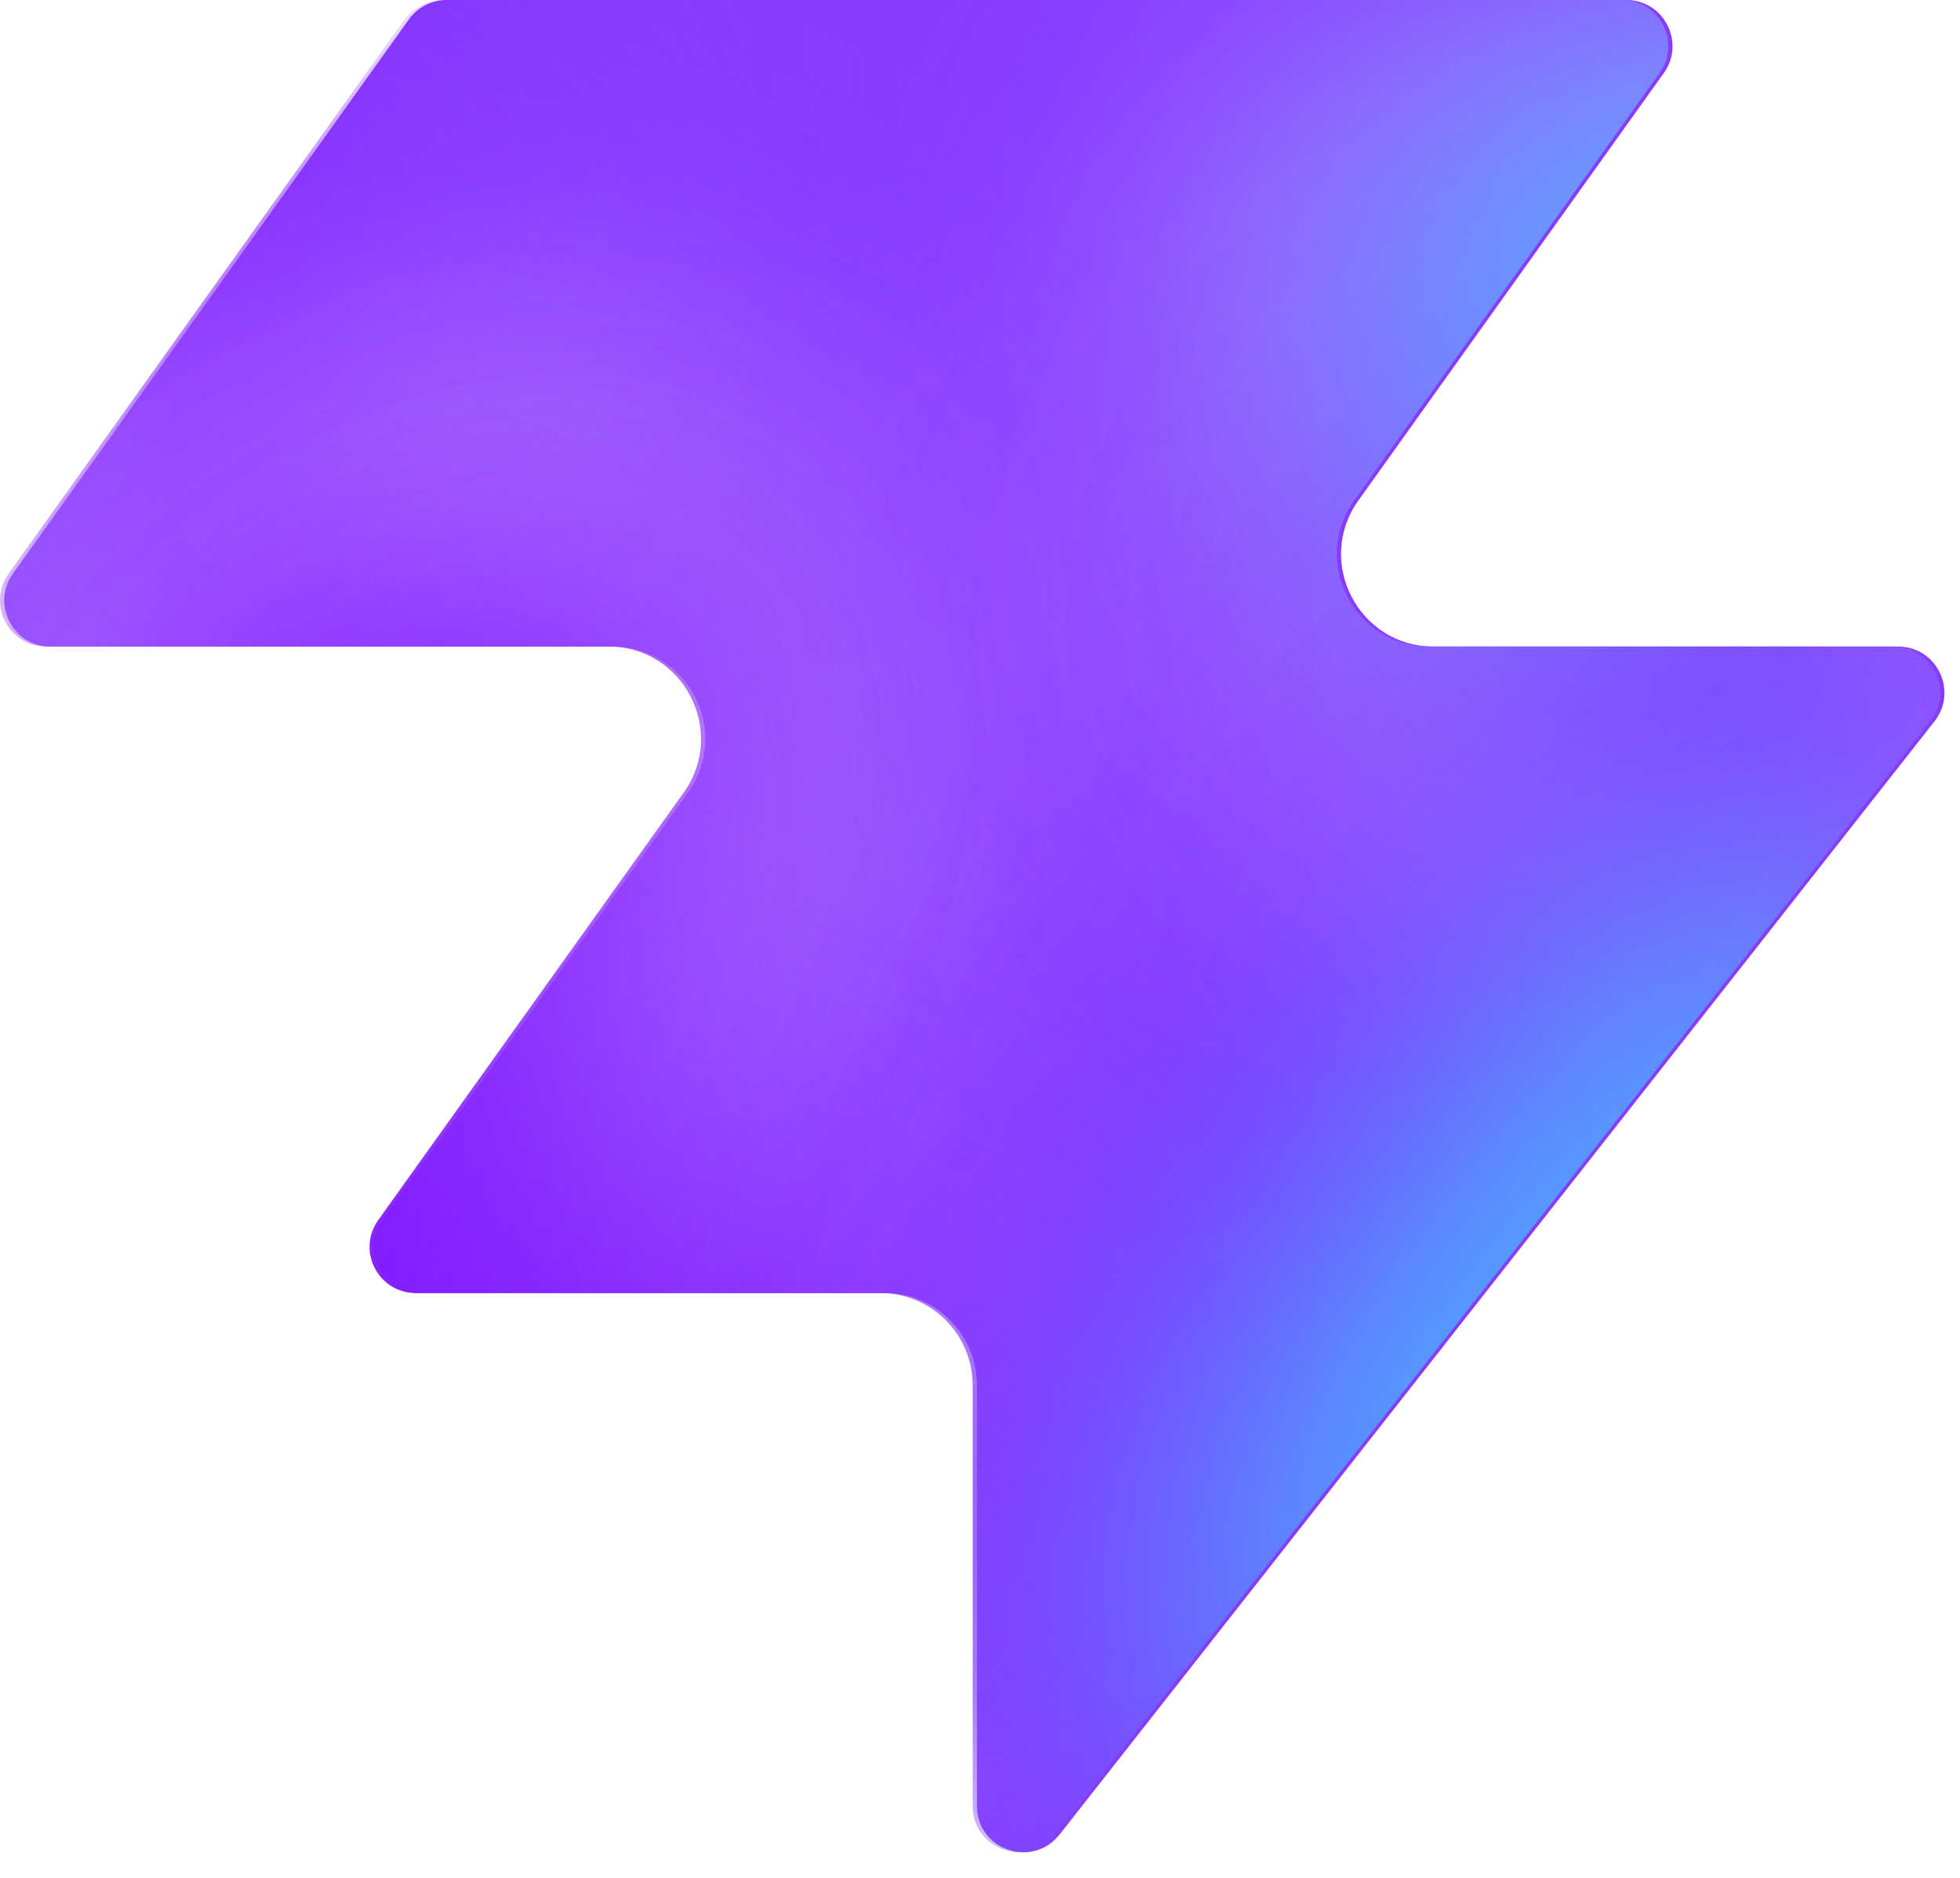
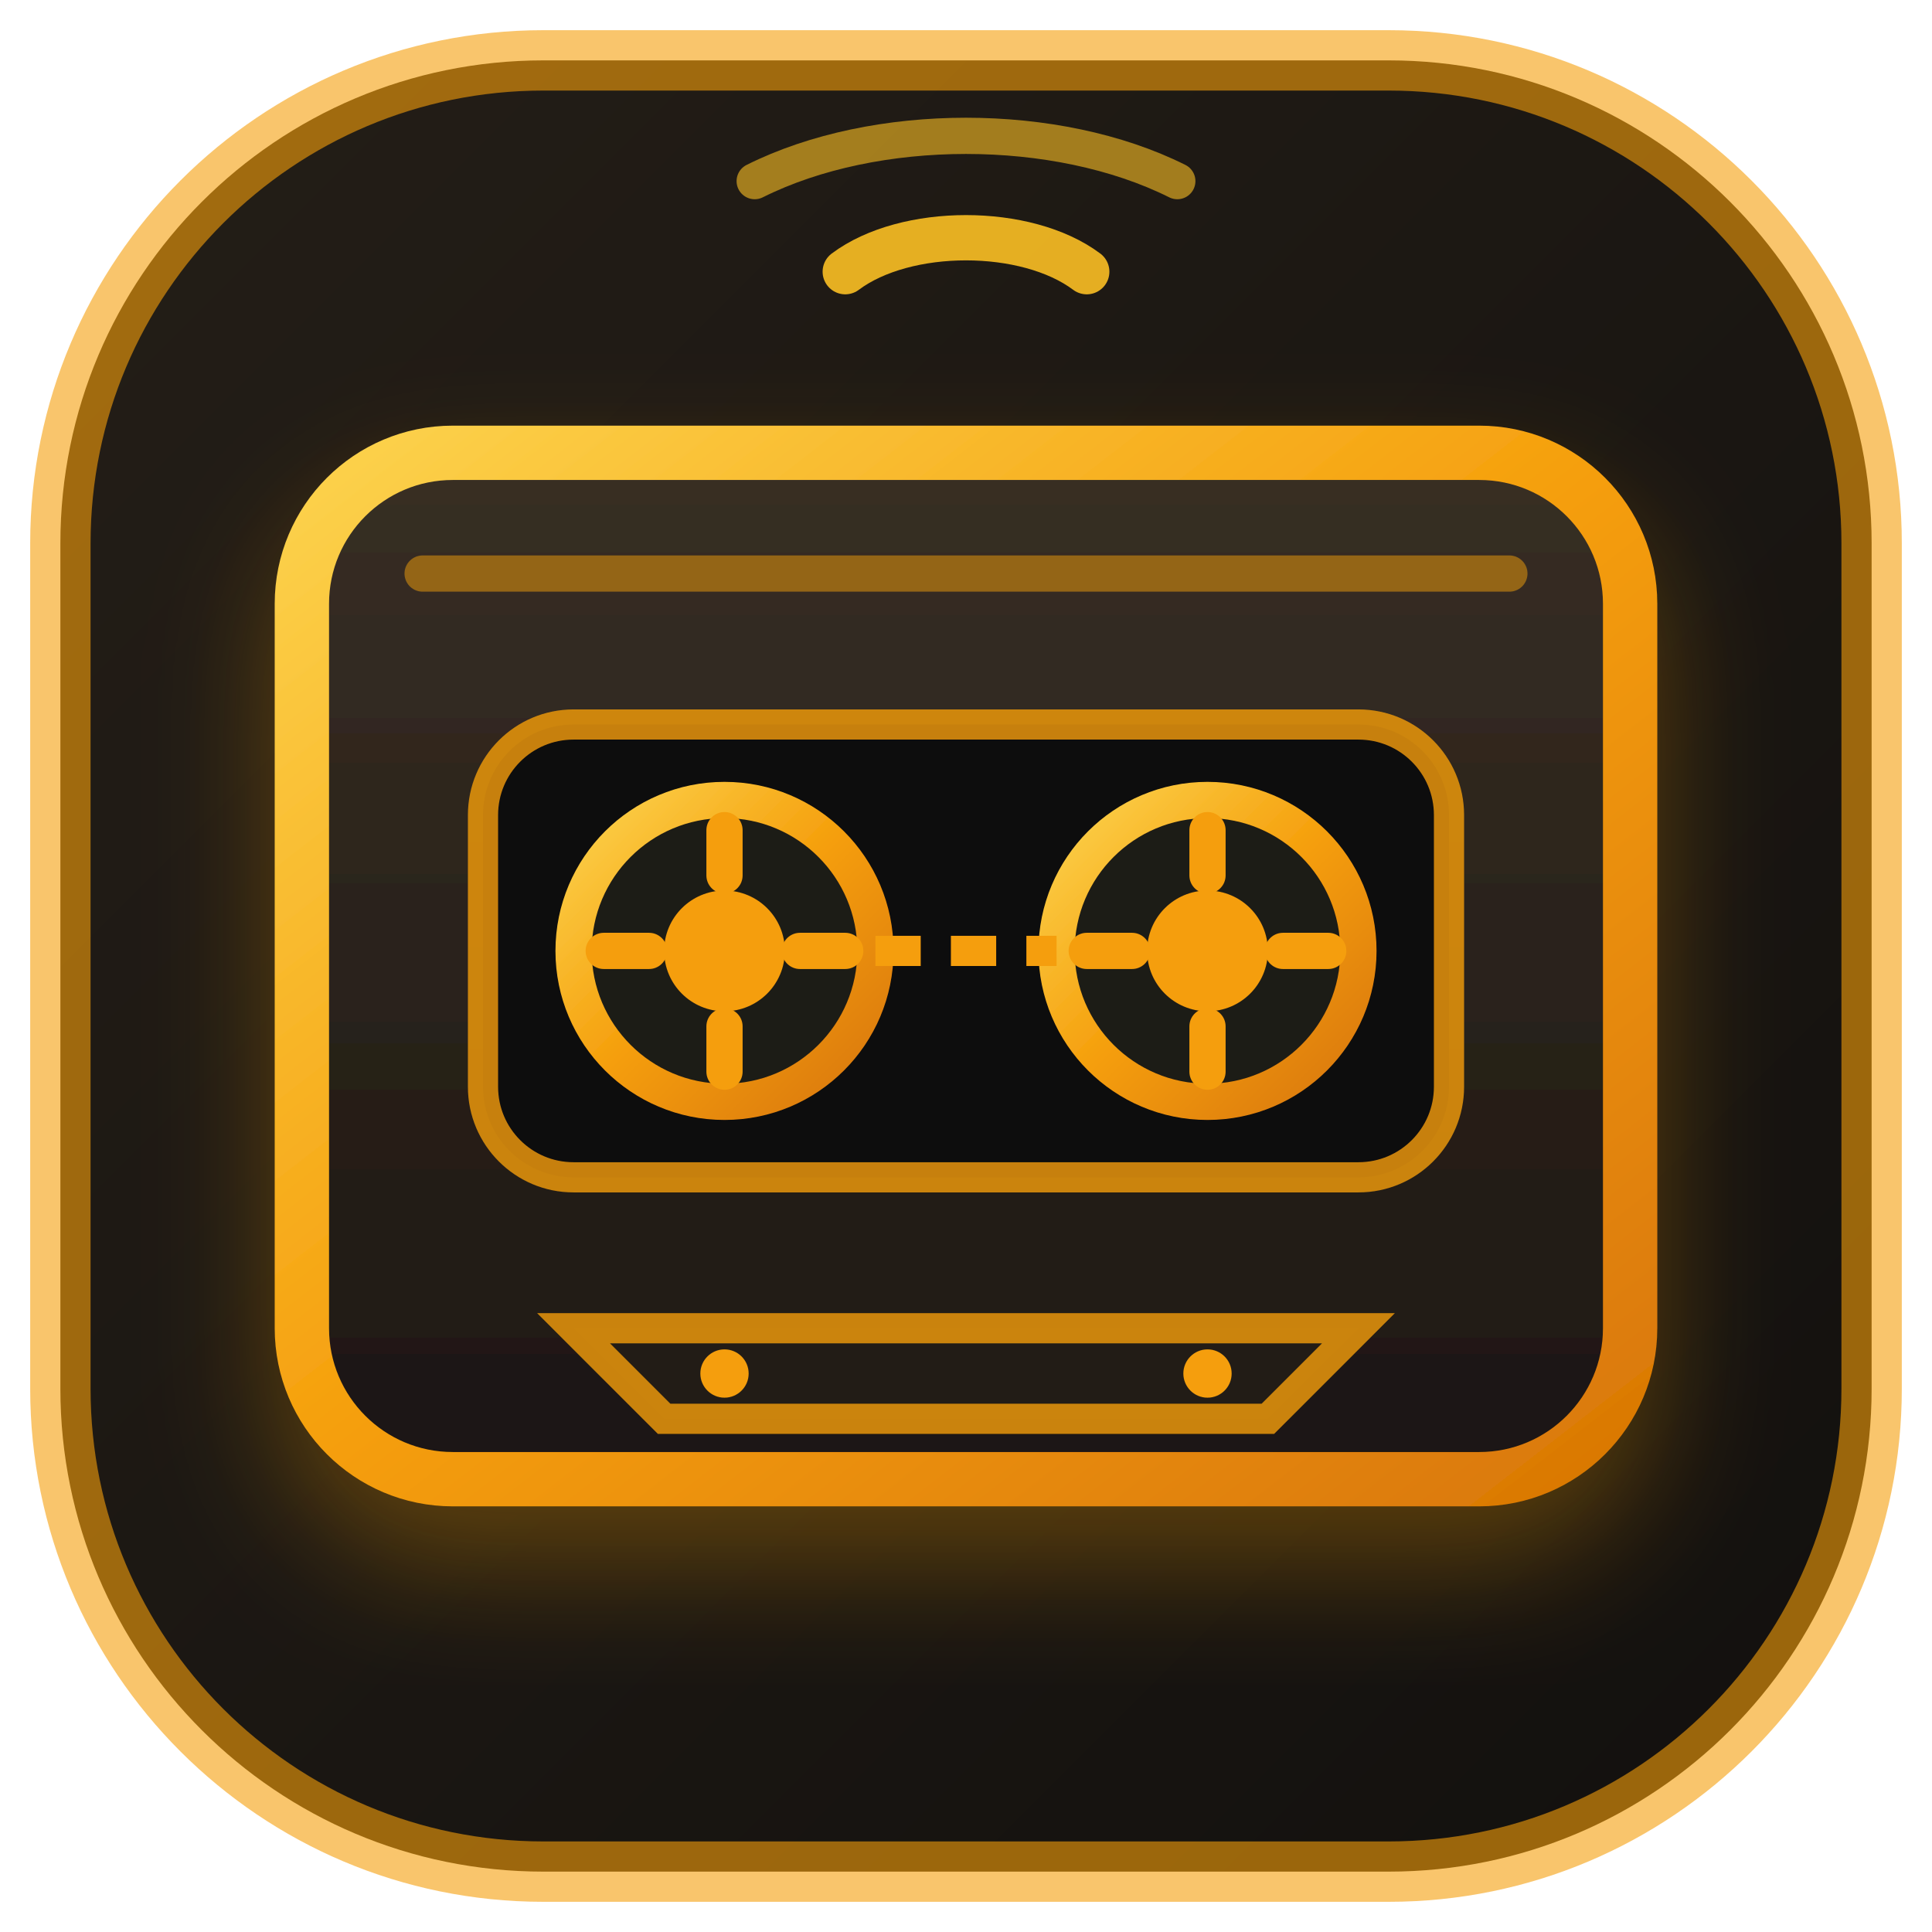
- <svg xmlns="http://www.w3.org/2000/svg" width="48" height="46" fill="none" viewBox="0 0 48 46">
-   <path fill="#863bff" d="M25.946 44.938c-.664.845-2.021.375-2.021-.698V33.937a2.26 2.26 0 0 0-2.262-2.262H10.287c-.92 0-1.456-1.04-.92-1.788l7.48-10.471c1.07-1.497 0-3.578-1.842-3.578H1.237c-.92 0-1.456-1.04-.92-1.788L10.013.474c.214-.297.556-.474.92-.474h28.894c.92 0 1.456 1.04.92 1.788l-7.48 10.471c-1.07 1.498 0 3.579 1.842 3.579h11.377c.943 0 1.473 1.088.89 1.83L25.947 44.94z" style="fill:#863bff;fill:color(display-p3 .525 .23 1);fill-opacity:1" />
-   <mask id="a" width="48" height="46" x="0" y="0" maskUnits="userSpaceOnUse" style="mask-type:alpha">
-     <path fill="#000" d="M25.842 44.938c-.664.844-2.021.375-2.021-.698V33.937a2.26 2.26 0 0 0-2.262-2.262H10.183c-.92 0-1.456-1.04-.92-1.788l7.48-10.471c1.07-1.498 0-3.579-1.842-3.579H1.133c-.92 0-1.456-1.04-.92-1.787L9.91.473c.214-.297.556-.474.92-.474h28.894c.92 0 1.456 1.04.92 1.788l-7.48 10.471c-1.07 1.498 0 3.578 1.842 3.578h11.377c.943 0 1.473 1.088.89 1.832L25.843 44.94z" style="fill:#000;fill-opacity:1" />
-   </mask>
-   <g mask="url(#a)">
-     <g filter="url(#b)">
-       <ellipse cx="5.508" cy="14.704" fill="#ede6ff" rx="5.508" ry="14.704" style="fill:#ede6ff;fill:color(display-p3 .927 .903 1);fill-opacity:1" transform="matrix(.00324 1 1 -.00324 -4.47 31.516)" />
-     </g>
-     <g filter="url(#c)">
-       <ellipse cx="10.399" cy="29.851" fill="#ede6ff" rx="10.399" ry="29.851" style="fill:#ede6ff;fill:color(display-p3 .927 .903 1);fill-opacity:1" transform="matrix(.00324 1 1 -.00324 -39.328 7.883)" />
-     </g>
-     <g filter="url(#d)">
-       <ellipse cx="5.508" cy="30.487" fill="#7e14ff" rx="5.508" ry="30.487" style="fill:#7e14ff;fill:color(display-p3 .492 .077 1);fill-opacity:1" transform="rotate(89.814 -25.913 -14.639)scale(1 -1)" />
-     </g>
-     <g filter="url(#e)">
-       <ellipse cx="5.508" cy="30.599" fill="#7e14ff" rx="5.508" ry="30.599" style="fill:#7e14ff;fill:color(display-p3 .492 .077 1);fill-opacity:1" transform="rotate(89.814 -32.644 -3.334)scale(1 -1)" />
-     </g>
-     <g filter="url(#f)">
-       <ellipse cx="5.508" cy="30.599" fill="#7e14ff" rx="5.508" ry="30.599" style="fill:#7e14ff;fill:color(display-p3 .492 .077 1);fill-opacity:1" transform="matrix(.00324 1 1 -.00324 -34.34 30.47)" />
-     </g>
-     <g filter="url(#g)">
-       <ellipse cx="14.072" cy="22.078" fill="#ede6ff" rx="14.072" ry="22.078" style="fill:#ede6ff;fill:color(display-p3 .927 .903 1);fill-opacity:1" transform="rotate(93.35 24.506 48.493)scale(-1 1)" />
-     </g>
-     <g filter="url(#h)">
-       <ellipse cx="3.47" cy="21.501" fill="#7e14ff" rx="3.47" ry="21.501" style="fill:#7e14ff;fill:color(display-p3 .492 .077 1);fill-opacity:1" transform="rotate(89.009 28.708 47.59)scale(-1 1)" />
-     </g>
-     <g filter="url(#i)">
-       <ellipse cx="3.47" cy="21.501" fill="#7e14ff" rx="3.47" ry="21.501" style="fill:#7e14ff;fill:color(display-p3 .492 .077 1);fill-opacity:1" transform="rotate(89.009 28.708 47.59)scale(-1 1)" />
-     </g>
-     <g filter="url(#j)">
-       <ellipse cx=".387" cy="8.972" fill="#7e14ff" rx="4.407" ry="29.108" style="fill:#7e14ff;fill:color(display-p3 .492 .077 1);fill-opacity:1" transform="rotate(39.51 .387 8.972)" />
-     </g>
-     <g filter="url(#k)">
-       <ellipse cx="47.523" cy="-6.092" fill="#7e14ff" rx="4.407" ry="29.108" style="fill:#7e14ff;fill:color(display-p3 .492 .077 1);fill-opacity:1" transform="rotate(37.892 47.523 -6.092)" />
-     </g>
-     <g filter="url(#l)">
-       <ellipse cx="41.412" cy="6.333" fill="#47bfff" rx="5.971" ry="9.665" style="fill:#47bfff;fill:color(display-p3 .28 .748 1);fill-opacity:1" transform="rotate(37.892 41.412 6.333)" />
-     </g>
-     <g filter="url(#m)">
-       <ellipse cx="-1.879" cy="38.332" fill="#7e14ff" rx="4.407" ry="29.108" style="fill:#7e14ff;fill:color(display-p3 .492 .077 1);fill-opacity:1" transform="rotate(37.892 -1.88 38.332)" />
-     </g>
-     <g filter="url(#n)">
-       <ellipse cx="-1.879" cy="38.332" fill="#7e14ff" rx="4.407" ry="29.108" style="fill:#7e14ff;fill:color(display-p3 .492 .077 1);fill-opacity:1" transform="rotate(37.892 -1.88 38.332)" />
-     </g>
-     <g filter="url(#o)">
-       <ellipse cx="35.651" cy="29.907" fill="#7e14ff" rx="4.407" ry="29.108" style="fill:#7e14ff;fill:color(display-p3 .492 .077 1);fill-opacity:1" transform="rotate(37.892 35.651 29.907)" />
-     </g>
-     <g filter="url(#p)">
-       <ellipse cx="38.418" cy="32.4" fill="#47bfff" rx="5.971" ry="15.297" style="fill:#47bfff;fill:color(display-p3 .28 .748 1);fill-opacity:1" transform="rotate(37.892 38.418 32.4)" />
-     </g>
-   </g>
+ <svg xmlns="http://www.w3.org/2000/svg" viewBox="0 0 64 64" width="64" height="64">
  <defs>
-     <filter id="b" width="60.045" height="41.654" x="-19.77" y="16.149" color-interpolation-filters="sRGB" filterUnits="userSpaceOnUse">
-       <feFlood flood-opacity="0" result="BackgroundImageFix" />
-       <feBlend in="SourceGraphic" in2="BackgroundImageFix" result="shape" />
-       <feGaussianBlur result="effect1_foregroundBlur_2002_17158" stdDeviation="7.659" />
-     </filter>
-     <filter id="c" width="90.34" height="51.437" x="-54.613" y="-7.533" color-interpolation-filters="sRGB" filterUnits="userSpaceOnUse">
-       <feFlood flood-opacity="0" result="BackgroundImageFix" />
-       <feBlend in="SourceGraphic" in2="BackgroundImageFix" result="shape" />
-       <feGaussianBlur result="effect1_foregroundBlur_2002_17158" stdDeviation="7.659" />
-     </filter>
-     <filter id="d" width="79.355" height="29.4" x="-49.64" y="2.03" color-interpolation-filters="sRGB" filterUnits="userSpaceOnUse">
-       <feFlood flood-opacity="0" result="BackgroundImageFix" />
-       <feBlend in="SourceGraphic" in2="BackgroundImageFix" result="shape" />
-       <feGaussianBlur result="effect1_foregroundBlur_2002_17158" stdDeviation="4.596" />
-     </filter>
-     <filter id="e" width="79.579" height="29.4" x="-45.045" y="20.029" color-interpolation-filters="sRGB" filterUnits="userSpaceOnUse">
-       <feFlood flood-opacity="0" result="BackgroundImageFix" />
-       <feBlend in="SourceGraphic" in2="BackgroundImageFix" result="shape" />
-       <feGaussianBlur result="effect1_foregroundBlur_2002_17158" stdDeviation="4.596" />
-     </filter>
-     <filter id="f" width="79.579" height="29.4" x="-43.513" y="21.178" color-interpolation-filters="sRGB" filterUnits="userSpaceOnUse">
-       <feFlood flood-opacity="0" result="BackgroundImageFix" />
-       <feBlend in="SourceGraphic" in2="BackgroundImageFix" result="shape" />
-       <feGaussianBlur result="effect1_foregroundBlur_2002_17158" stdDeviation="4.596" />
-     </filter>
-     <filter id="g" width="74.749" height="58.852" x="15.756" y="-17.901" color-interpolation-filters="sRGB" filterUnits="userSpaceOnUse">
-       <feFlood flood-opacity="0" result="BackgroundImageFix" />
-       <feBlend in="SourceGraphic" in2="BackgroundImageFix" result="shape" />
-       <feGaussianBlur result="effect1_foregroundBlur_2002_17158" stdDeviation="7.659" />
-     </filter>
-     <filter id="h" width="61.377" height="25.362" x="23.548" y="2.284" color-interpolation-filters="sRGB" filterUnits="userSpaceOnUse">
-       <feFlood flood-opacity="0" result="BackgroundImageFix" />
-       <feBlend in="SourceGraphic" in2="BackgroundImageFix" result="shape" />
-       <feGaussianBlur result="effect1_foregroundBlur_2002_17158" stdDeviation="4.596" />
-     </filter>
-     <filter id="i" width="61.377" height="25.362" x="23.548" y="2.284" color-interpolation-filters="sRGB" filterUnits="userSpaceOnUse">
-       <feFlood flood-opacity="0" result="BackgroundImageFix" />
-       <feBlend in="SourceGraphic" in2="BackgroundImageFix" result="shape" />
-       <feGaussianBlur result="effect1_foregroundBlur_2002_17158" stdDeviation="4.596" />
-     </filter>
-     <filter id="j" width="56.045" height="63.649" x="-27.636" y="-22.853" color-interpolation-filters="sRGB" filterUnits="userSpaceOnUse">
-       <feFlood flood-opacity="0" result="BackgroundImageFix" />
-       <feBlend in="SourceGraphic" in2="BackgroundImageFix" result="shape" />
-       <feGaussianBlur result="effect1_foregroundBlur_2002_17158" stdDeviation="4.596" />
-     </filter>
-     <filter id="k" width="54.814" height="64.646" x="20.116" y="-38.415" color-interpolation-filters="sRGB" filterUnits="userSpaceOnUse">
-       <feFlood flood-opacity="0" result="BackgroundImageFix" />
-       <feBlend in="SourceGraphic" in2="BackgroundImageFix" result="shape" />
-       <feGaussianBlur result="effect1_foregroundBlur_2002_17158" stdDeviation="4.596" />
-     </filter>
-     <filter id="l" width="33.541" height="35.313" x="24.641" y="-11.323" color-interpolation-filters="sRGB" filterUnits="userSpaceOnUse">
-       <feFlood flood-opacity="0" result="BackgroundImageFix" />
-       <feBlend in="SourceGraphic" in2="BackgroundImageFix" result="shape" />
-       <feGaussianBlur result="effect1_foregroundBlur_2002_17158" stdDeviation="4.596" />
-     </filter>
-     <filter id="m" width="54.814" height="64.646" x="-29.286" y="6.009" color-interpolation-filters="sRGB" filterUnits="userSpaceOnUse">
-       <feFlood flood-opacity="0" result="BackgroundImageFix" />
-       <feBlend in="SourceGraphic" in2="BackgroundImageFix" result="shape" />
-       <feGaussianBlur result="effect1_foregroundBlur_2002_17158" stdDeviation="4.596" />
-     </filter>
-     <filter id="n" width="54.814" height="64.646" x="-29.286" y="6.009" color-interpolation-filters="sRGB" filterUnits="userSpaceOnUse">
-       <feFlood flood-opacity="0" result="BackgroundImageFix" />
-       <feBlend in="SourceGraphic" in2="BackgroundImageFix" result="shape" />
-       <feGaussianBlur result="effect1_foregroundBlur_2002_17158" stdDeviation="4.596" />
-     </filter>
-     <filter id="o" width="54.814" height="64.646" x="8.244" y="-2.416" color-interpolation-filters="sRGB" filterUnits="userSpaceOnUse">
-       <feFlood flood-opacity="0" result="BackgroundImageFix" />
-       <feBlend in="SourceGraphic" in2="BackgroundImageFix" result="shape" />
-       <feGaussianBlur result="effect1_foregroundBlur_2002_17158" stdDeviation="4.596" />
-     </filter>
-     <filter id="p" width="39.409" height="43.623" x="18.713" y="10.588" color-interpolation-filters="sRGB" filterUnits="userSpaceOnUse">
-       <feFlood flood-opacity="0" result="BackgroundImageFix" />
-       <feBlend in="SourceGraphic" in2="BackgroundImageFix" result="shape" />
-       <feGaussianBlur result="effect1_foregroundBlur_2002_17158" stdDeviation="4.596" />
+     <linearGradient id="bgGrad" x1="0%" y1="0%" x2="100%" y2="100%">
+       <stop offset="0%" stop-color="#241e17" />
+       <stop offset="100%" stop-color="#12100e" />
+     </linearGradient>
+     <linearGradient id="goldGrad" x1="0%" y1="0%" x2="100%" y2="100%">
+       <stop offset="0%" stop-color="#fcd34d" />
+       <stop offset="50%" stop-color="#f59e0b" />
+       <stop offset="100%" stop-color="#d97706" />
+     </linearGradient>
+     <linearGradient id="tapeGrad" x1="0%" y1="0%" x2="0%" y2="100%">
+       <stop offset="0%" stop-color="#382f25" />
+       <stop offset="100%" stop-color="#1c1611" />
+     </linearGradient>
+     <filter id="glow" x="-20%" y="-20%" width="140%" height="140%">
+       <feDropShadow dx="0" dy="2" stdDeviation="2" flood-color="#f59e0b" flood-opacity="0.3" />
    </filter>
  </defs>
+   <rect x="2" y="2" width="60" height="60" rx="16" fill="url(#bgGrad)" stroke="#f59e0b" stroke-width="2" stroke-opacity="0.6" />
+   <g filter="url(#glow)">
+     <rect x="10" y="15" width="44" height="34" rx="5" fill="url(#tapeGrad)" stroke="url(#goldGrad)" stroke-width="1.8" />
+     <path d="M14 19 H50" stroke="#f59e0b" stroke-width="1.2" stroke-linecap="round" stroke-opacity="0.5" />
+     <rect x="16" y="24" width="32" height="15" rx="3" fill="#0d0b09" stroke="#f59e0b" stroke-width="1" stroke-opacity="0.8" />
+     <circle cx="24" cy="31.5" r="5" fill="#1f1b16" stroke="url(#goldGrad)" stroke-width="1.2" />
+     <circle cx="24" cy="31.5" r="2" fill="#f59e0b" />
+     <line x1="24" y1="27.5" x2="24" y2="29" stroke="#f59e0b" stroke-width="1.2" stroke-linecap="round" />
+     <line x1="24" y1="34" x2="24" y2="35.5" stroke="#f59e0b" stroke-width="1.2" stroke-linecap="round" />
+     <line x1="20" y1="31.5" x2="21.5" y2="31.5" stroke="#f59e0b" stroke-width="1.2" stroke-linecap="round" />
+     <line x1="26.5" y1="31.5" x2="28" y2="31.5" stroke="#f59e0b" stroke-width="1.2" stroke-linecap="round" />
+     <circle cx="40" cy="31.5" r="5" fill="#1f1b16" stroke="url(#goldGrad)" stroke-width="1.2" />
+     <circle cx="40" cy="31.5" r="2" fill="#f59e0b" />
+     <line x1="40" y1="27.5" x2="40" y2="29" stroke="#f59e0b" stroke-width="1.2" stroke-linecap="round" />
+     <line x1="40" y1="34" x2="40" y2="35.5" stroke="#f59e0b" stroke-width="1.2" stroke-linecap="round" />
+     <line x1="36" y1="31.5" x2="37.5" y2="31.5" stroke="#f59e0b" stroke-width="1.2" stroke-linecap="round" />
+     <line x1="42.5" y1="31.5" x2="44" y2="31.5" stroke="#f59e0b" stroke-width="1.2" stroke-linecap="round" />
+     <line x1="29" y1="31.5" x2="35" y2="31.5" stroke="#f59e0b" stroke-width="1" stroke-dasharray="1.5 1" />
+     <path d="M19 44 L22 47 H42 L45 44 Z" fill="#241e17" stroke="#f59e0b" stroke-width="1" stroke-opacity="0.8" />
+     <circle cx="24" cy="45.5" r="0.8" fill="#f59e0b" />
+     <circle cx="40" cy="45.5" r="0.8" fill="#f59e0b" />
+   </g>
+   <path d="M28 9 C30 7.5, 34 7.5, 36 9" stroke="#fbbf24" stroke-width="1.5" stroke-linecap="round" fill="none" opacity="0.9" />
+   <path d="M25 6 C29 4, 35 4, 39 6" stroke="#fbbf24" stroke-width="1.2" stroke-linecap="round" fill="none" opacity="0.6" />
</svg>
